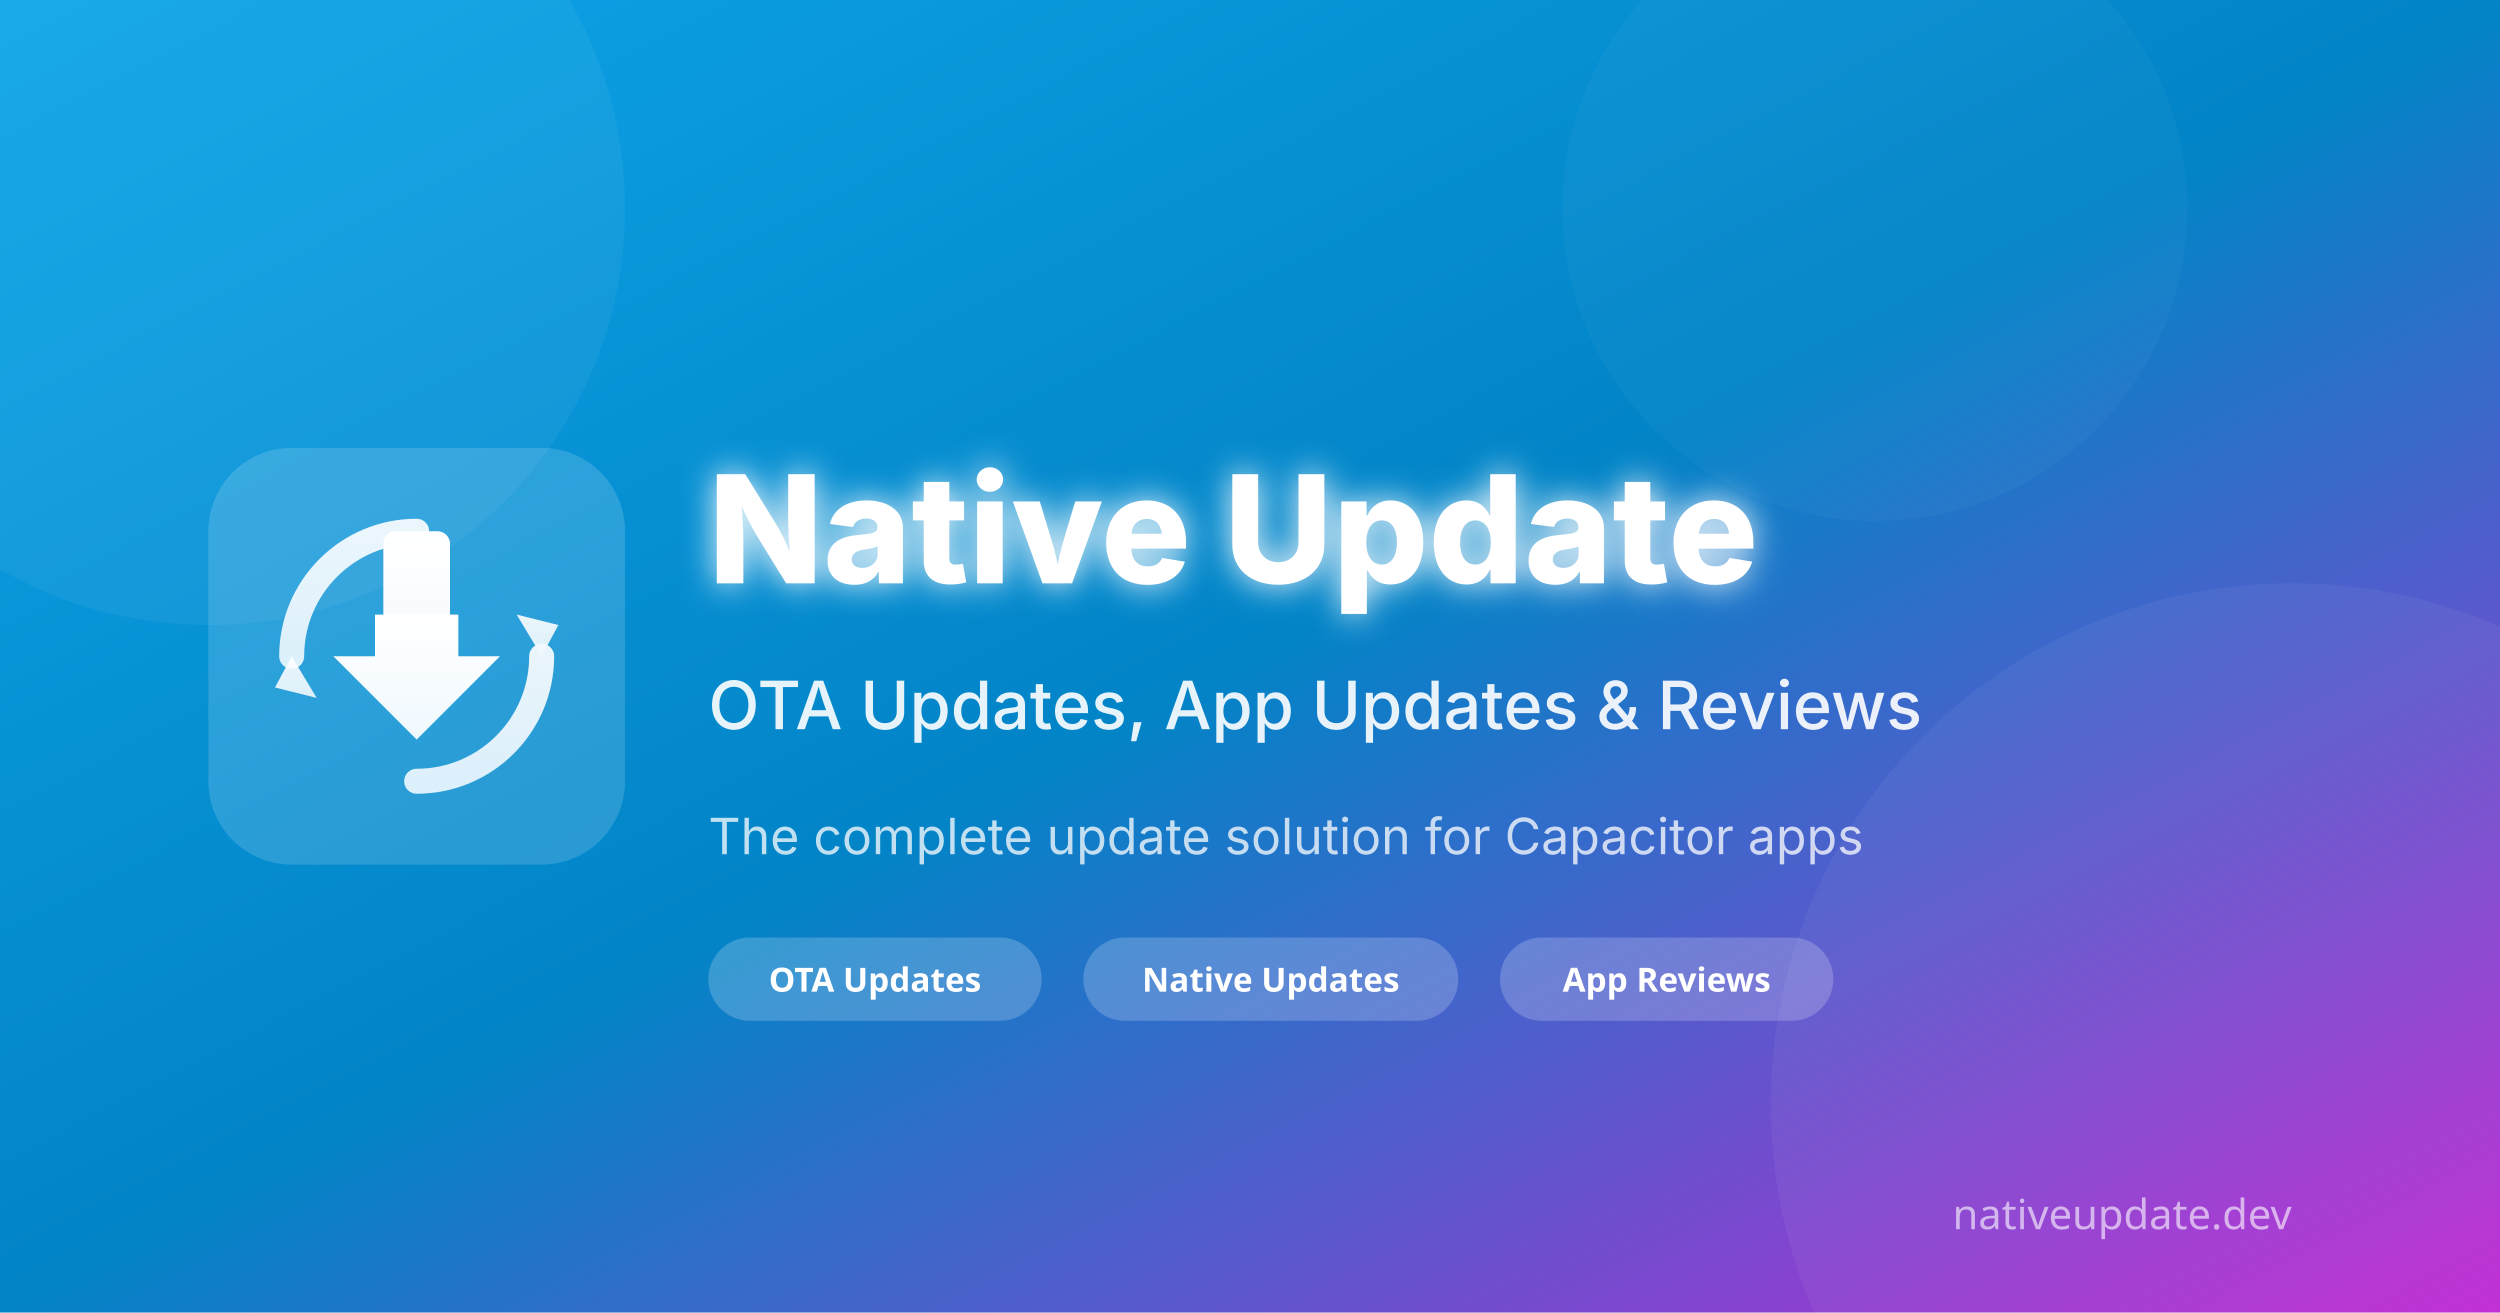
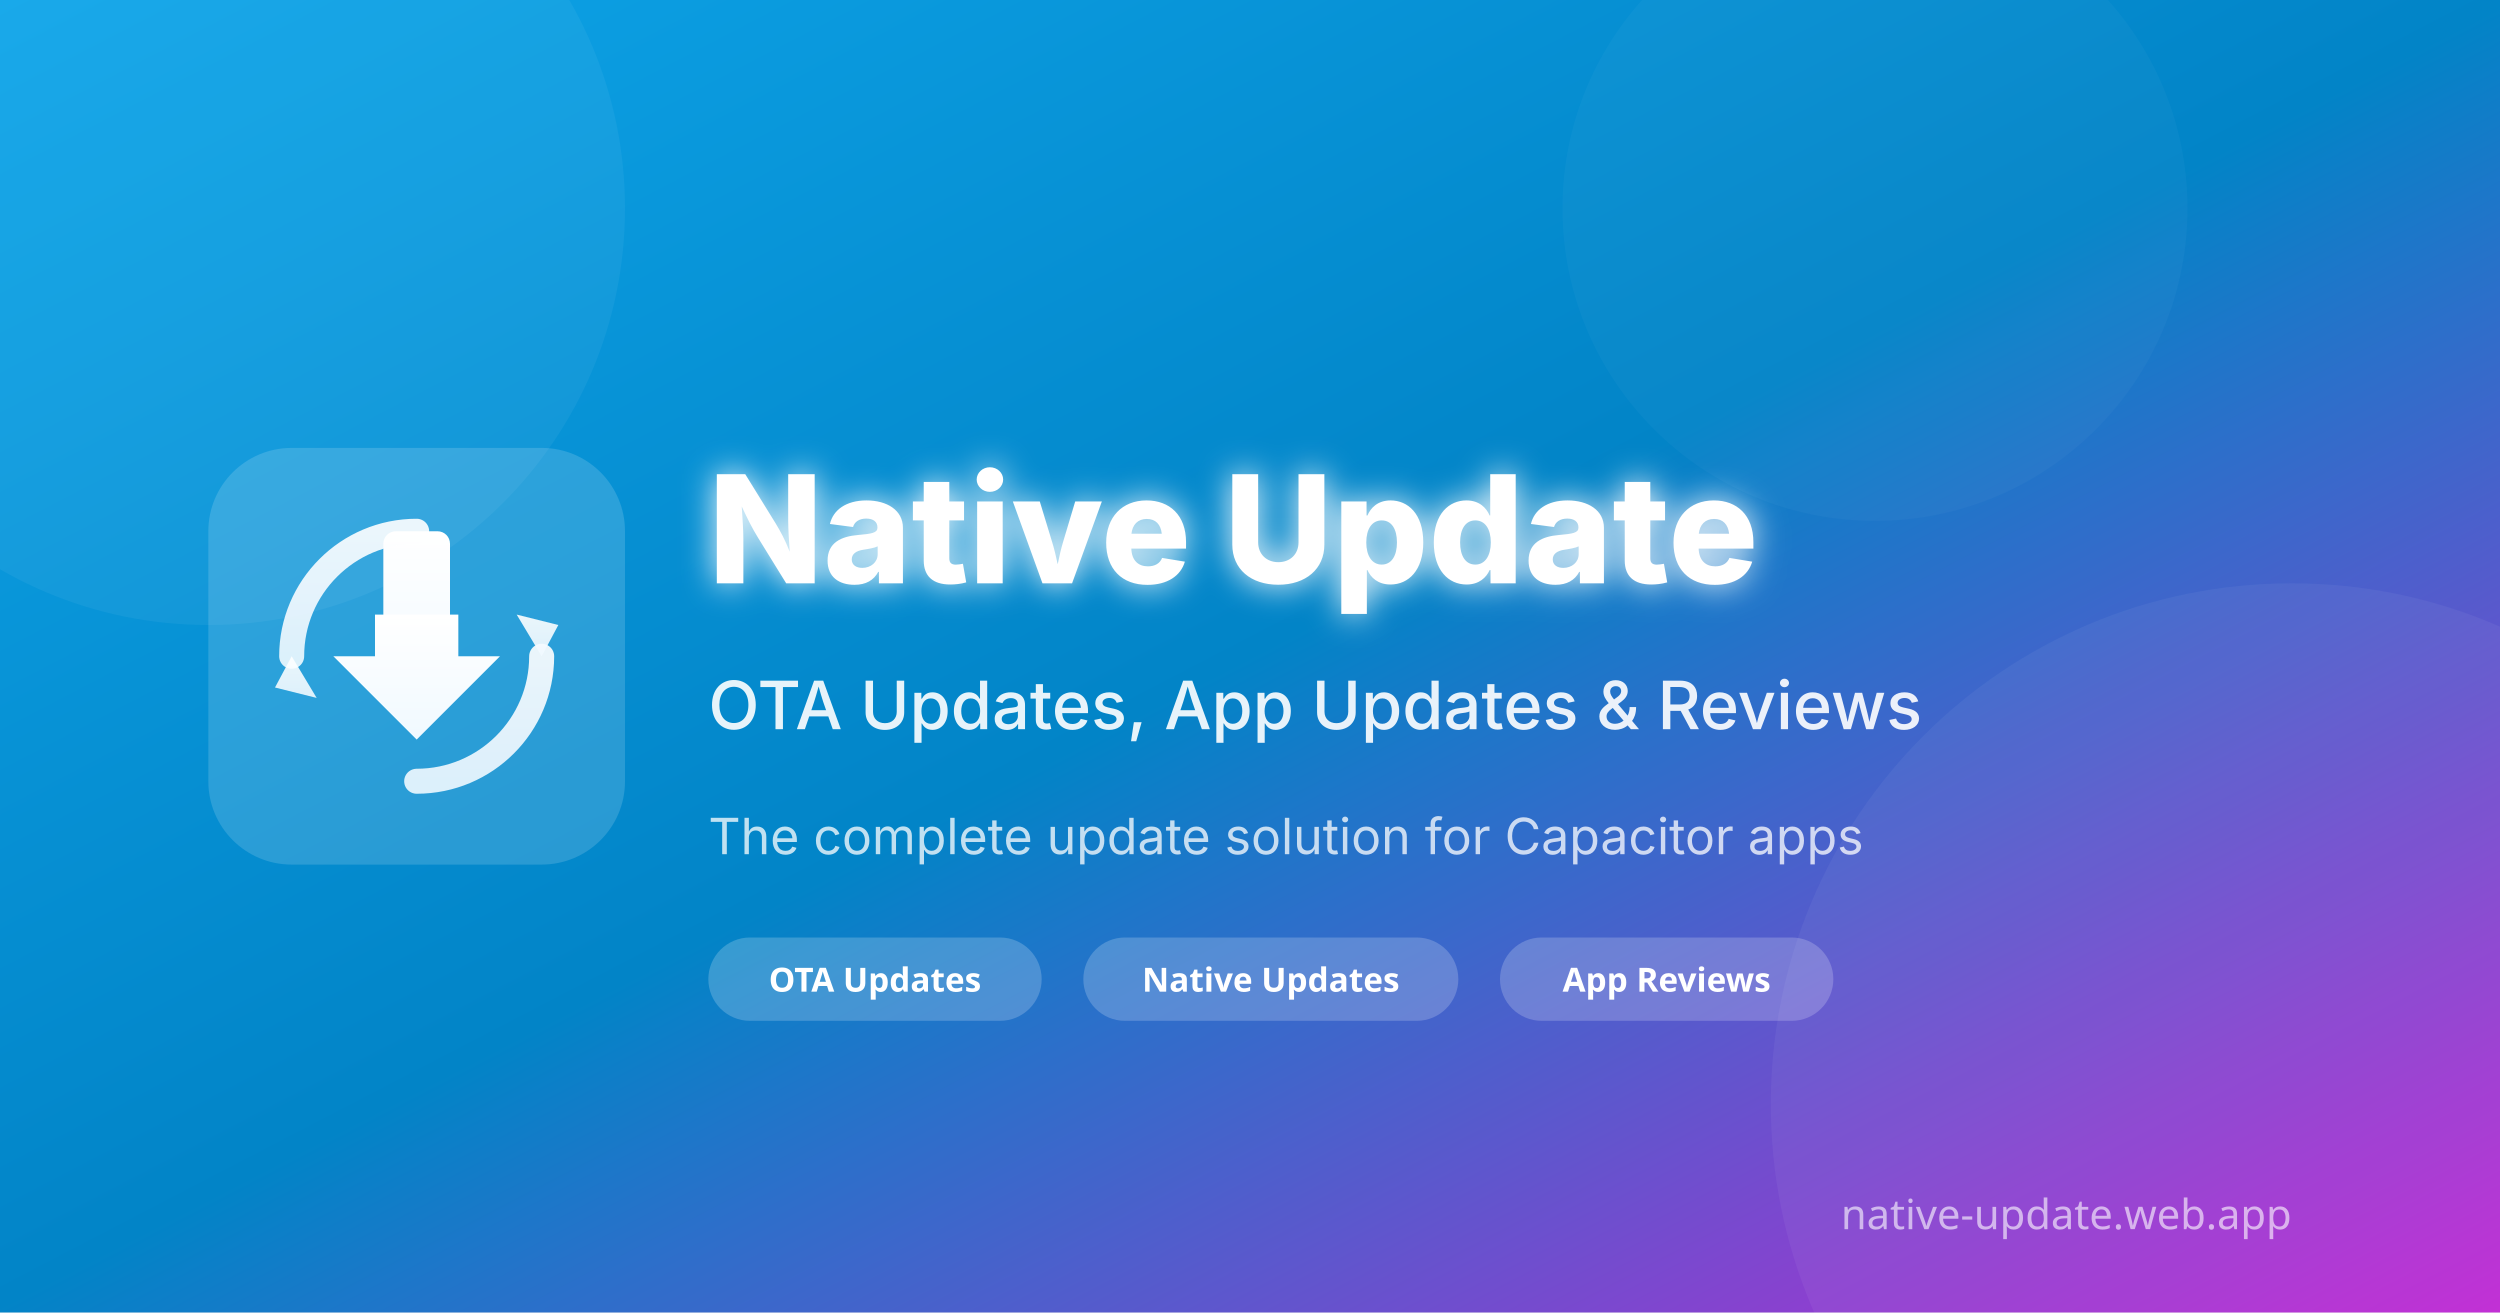
<svg xmlns="http://www.w3.org/2000/svg" viewBox="0 0 1200 630">
  <defs>
    <linearGradient id="bgGradient" x1="0%" y1="0%" x2="100%" y2="100%">
      <stop offset="0%" style="stop-color:#0ea5e9" />
      <stop offset="50%" style="stop-color:#0284c7" />
      <stop offset="100%" style="stop-color:#c026d3" />
    </linearGradient>
    <linearGradient id="iconGradient" x1="0%" y1="0%" x2="0%" y2="100%">
      <stop offset="0%" style="stop-color:#ffffff" />
      <stop offset="100%" style="stop-color:#f0f9ff" />
    </linearGradient>
    <filter id="glow" x="-50%" y="-50%" width="200%" height="200%">
      <feGaussianBlur stdDeviation="8" result="blur" />
      <feComposite in="SourceGraphic" in2="blur" operator="over" />
    </filter>
  </defs>
  <rect width="1200" height="630" fill="url(#bgGradient)" />
  <circle cx="100" cy="100" r="200" fill="rgba(255,255,255,0.05)" />
  <circle cx="1100" cy="530" r="250" fill="rgba(255,255,255,0.05)" />
  <circle cx="900" cy="100" r="150" fill="rgba(255,255,255,0.03)" />
  <g transform="translate(100, 215)">
    <rect x="0" y="0" width="200" height="200" rx="40" fill="rgba(255,255,255,0.15)" />
    <g transform="translate(100, 90)">
      <rect x="-16" y="-50" width="32" height="80" rx="6" fill="url(#iconGradient)" />
      <polygon points="0,50 -40,10 -20,10 -20,-10 20,-10 20,10 40,10" fill="url(#iconGradient)" />
    </g>
    <g fill="none" stroke="url(#iconGradient)" stroke-width="12" stroke-linecap="round">
      <path d="M 160 100 A 60 60 0 0 1 100 160" opacity="0.9" />
      <path d="M 40 100 A 60 60 0 0 1 100 40" opacity="0.9" />
    </g>
    <polygon points="160,100 148,80 168,85" fill="url(#iconGradient)" opacity="0.9" />
    <polygon points="40,100 52,120 32,115" fill="url(#iconGradient)" opacity="0.9" />
  </g>
  <text x="340" y="280" font-family="system-ui, -apple-system, sans-serif" font-size="72" font-weight="800" fill="white" filter="url(#glow)">Native Update</text>
  <text x="340" y="350" font-family="system-ui, -apple-system, sans-serif" font-size="32" font-weight="500" fill="rgba(255,255,255,0.9)">OTA Updates, App Updates &amp; Reviews</text>
  <text x="340" y="410" font-family="system-ui, -apple-system, sans-serif" font-size="24" font-weight="400" fill="rgba(255,255,255,0.75)">The complete update solution for Capacitor apps</text>
  <g transform="translate(340, 450)">
    <rect x="0" y="0" width="160" height="40" rx="20" fill="rgba(255,255,255,0.2)" />
    <text x="80" y="26" font-family="system-ui, sans-serif" font-size="16" font-weight="600" fill="white" text-anchor="middle">OTA Updates</text>
    <rect x="180" y="0" width="180" height="40" rx="20" fill="rgba(255,255,255,0.2)" />
    <text x="270" y="26" font-family="system-ui, sans-serif" font-size="16" font-weight="600" fill="white" text-anchor="middle">Native Updates</text>
    <rect x="380" y="0" width="160" height="40" rx="20" fill="rgba(255,255,255,0.2)" />
    <text x="460" y="26" font-family="system-ui, sans-serif" font-size="16" font-weight="600" fill="white" text-anchor="middle">App Reviews</text>
  </g>
-   <text x="1100" y="590" font-family="system-ui, sans-serif" font-size="20" font-weight="500" fill="rgba(255,255,255,0.6)" text-anchor="end">nativeupdate.dev</text>
+   <text x="1100" y="590" font-family="system-ui, sans-serif" font-size="20" font-weight="500" fill="rgba(255,255,255,0.6)" text-anchor="end">native-update.web.app</text>
</svg>
